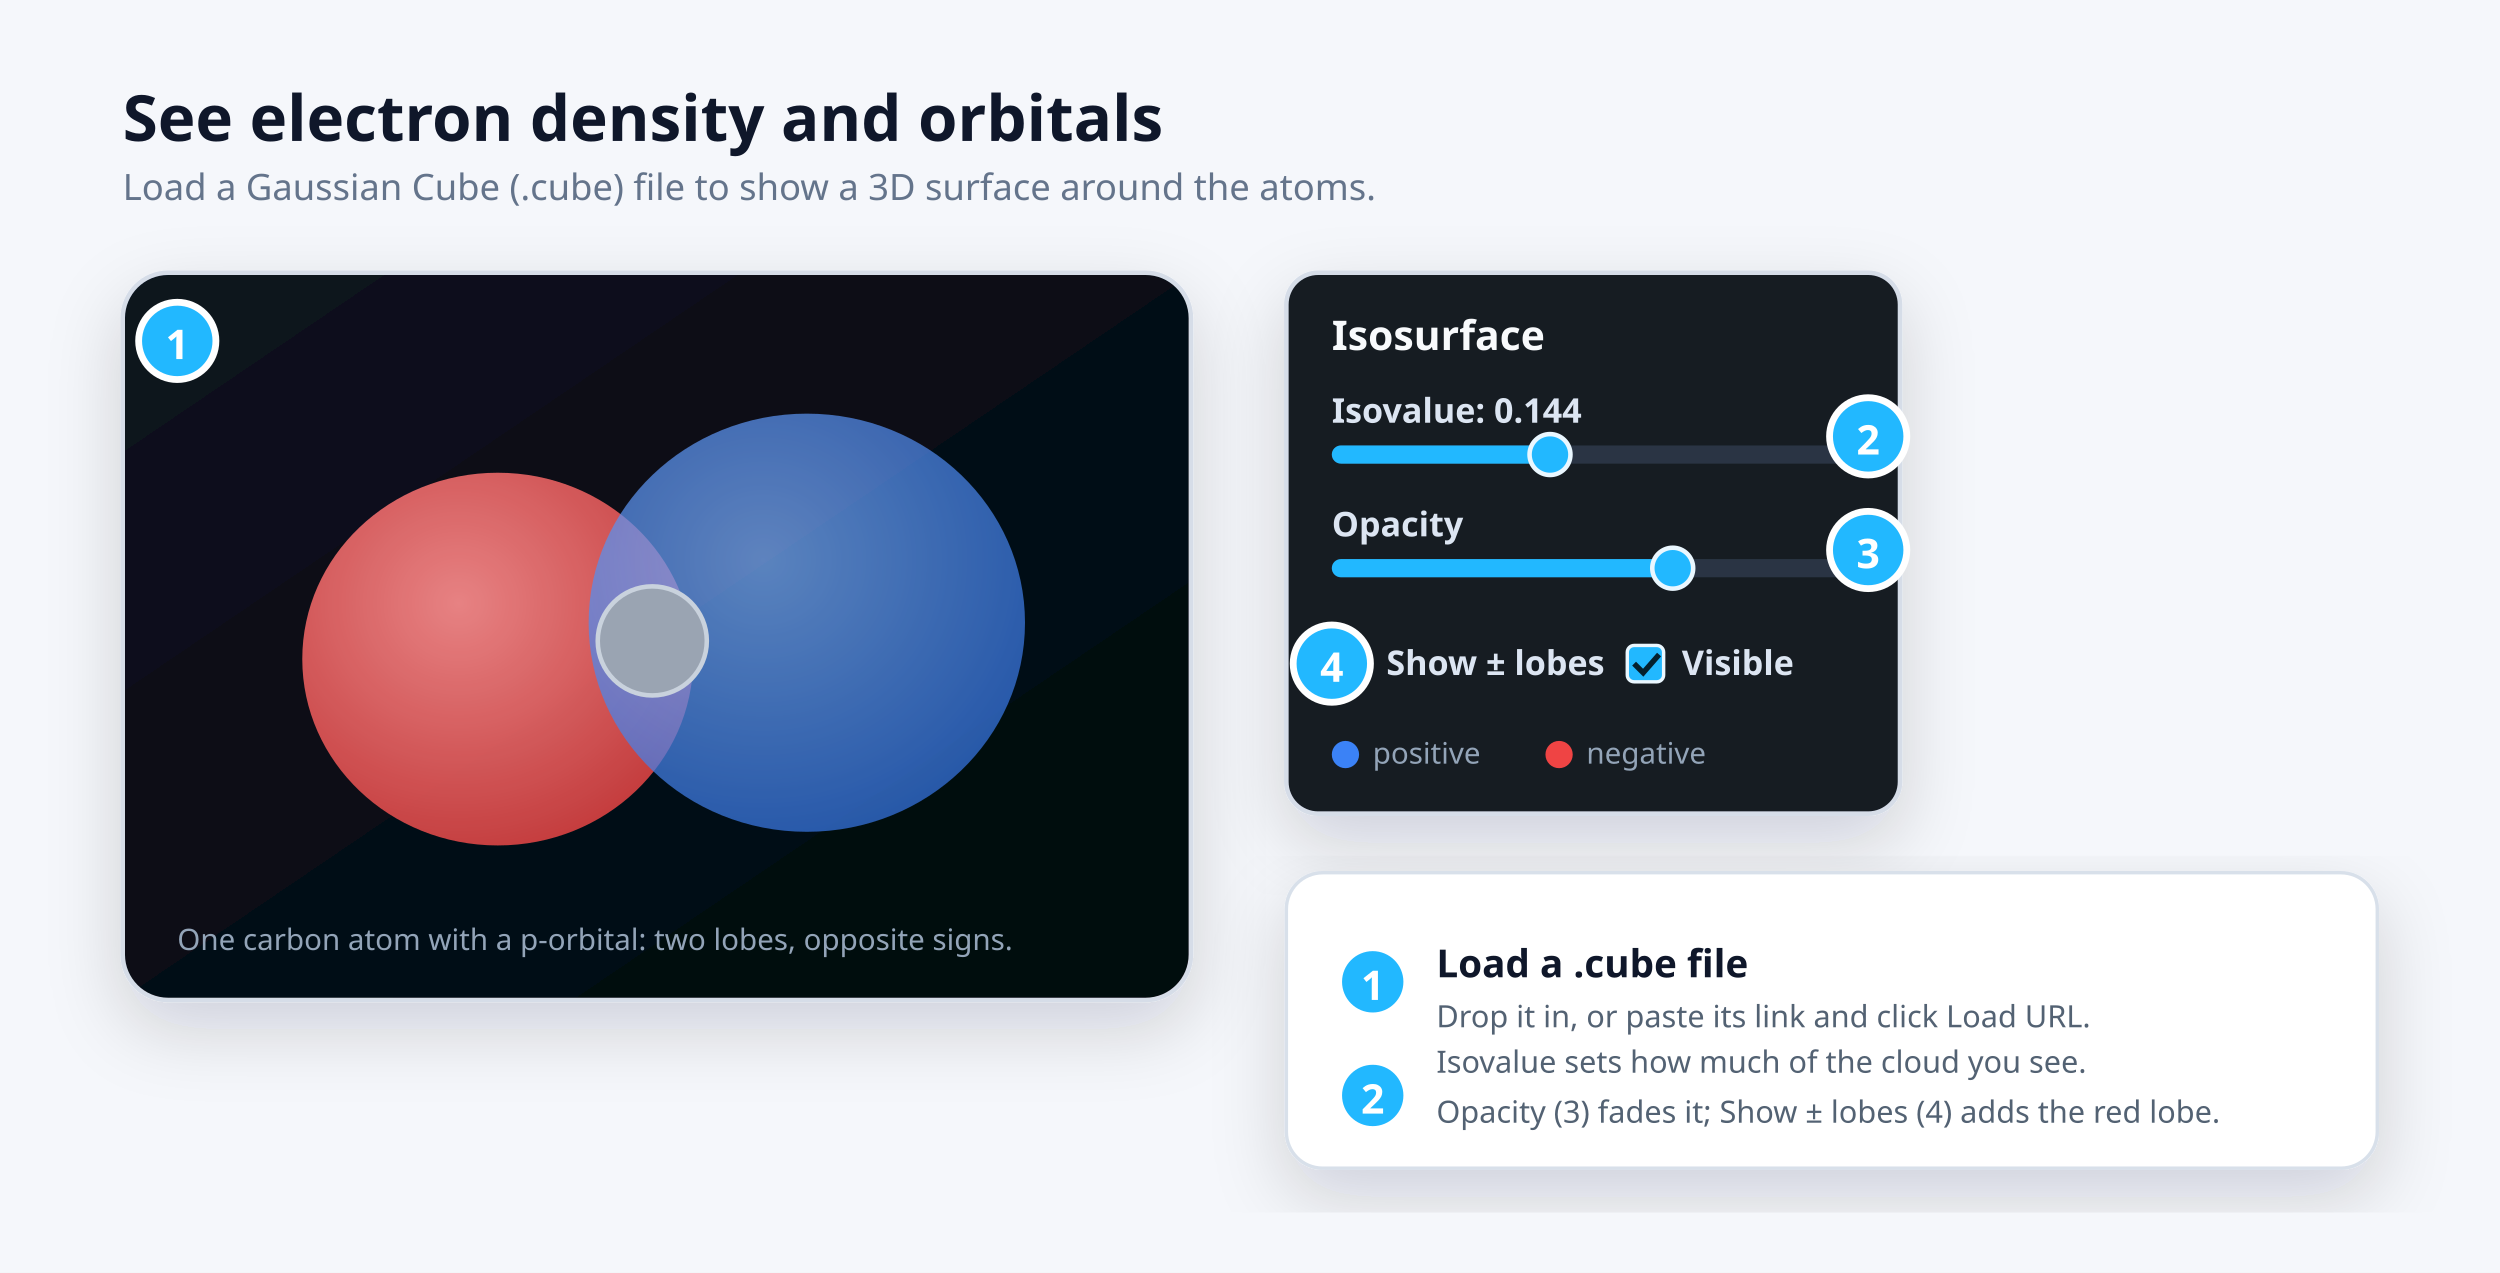
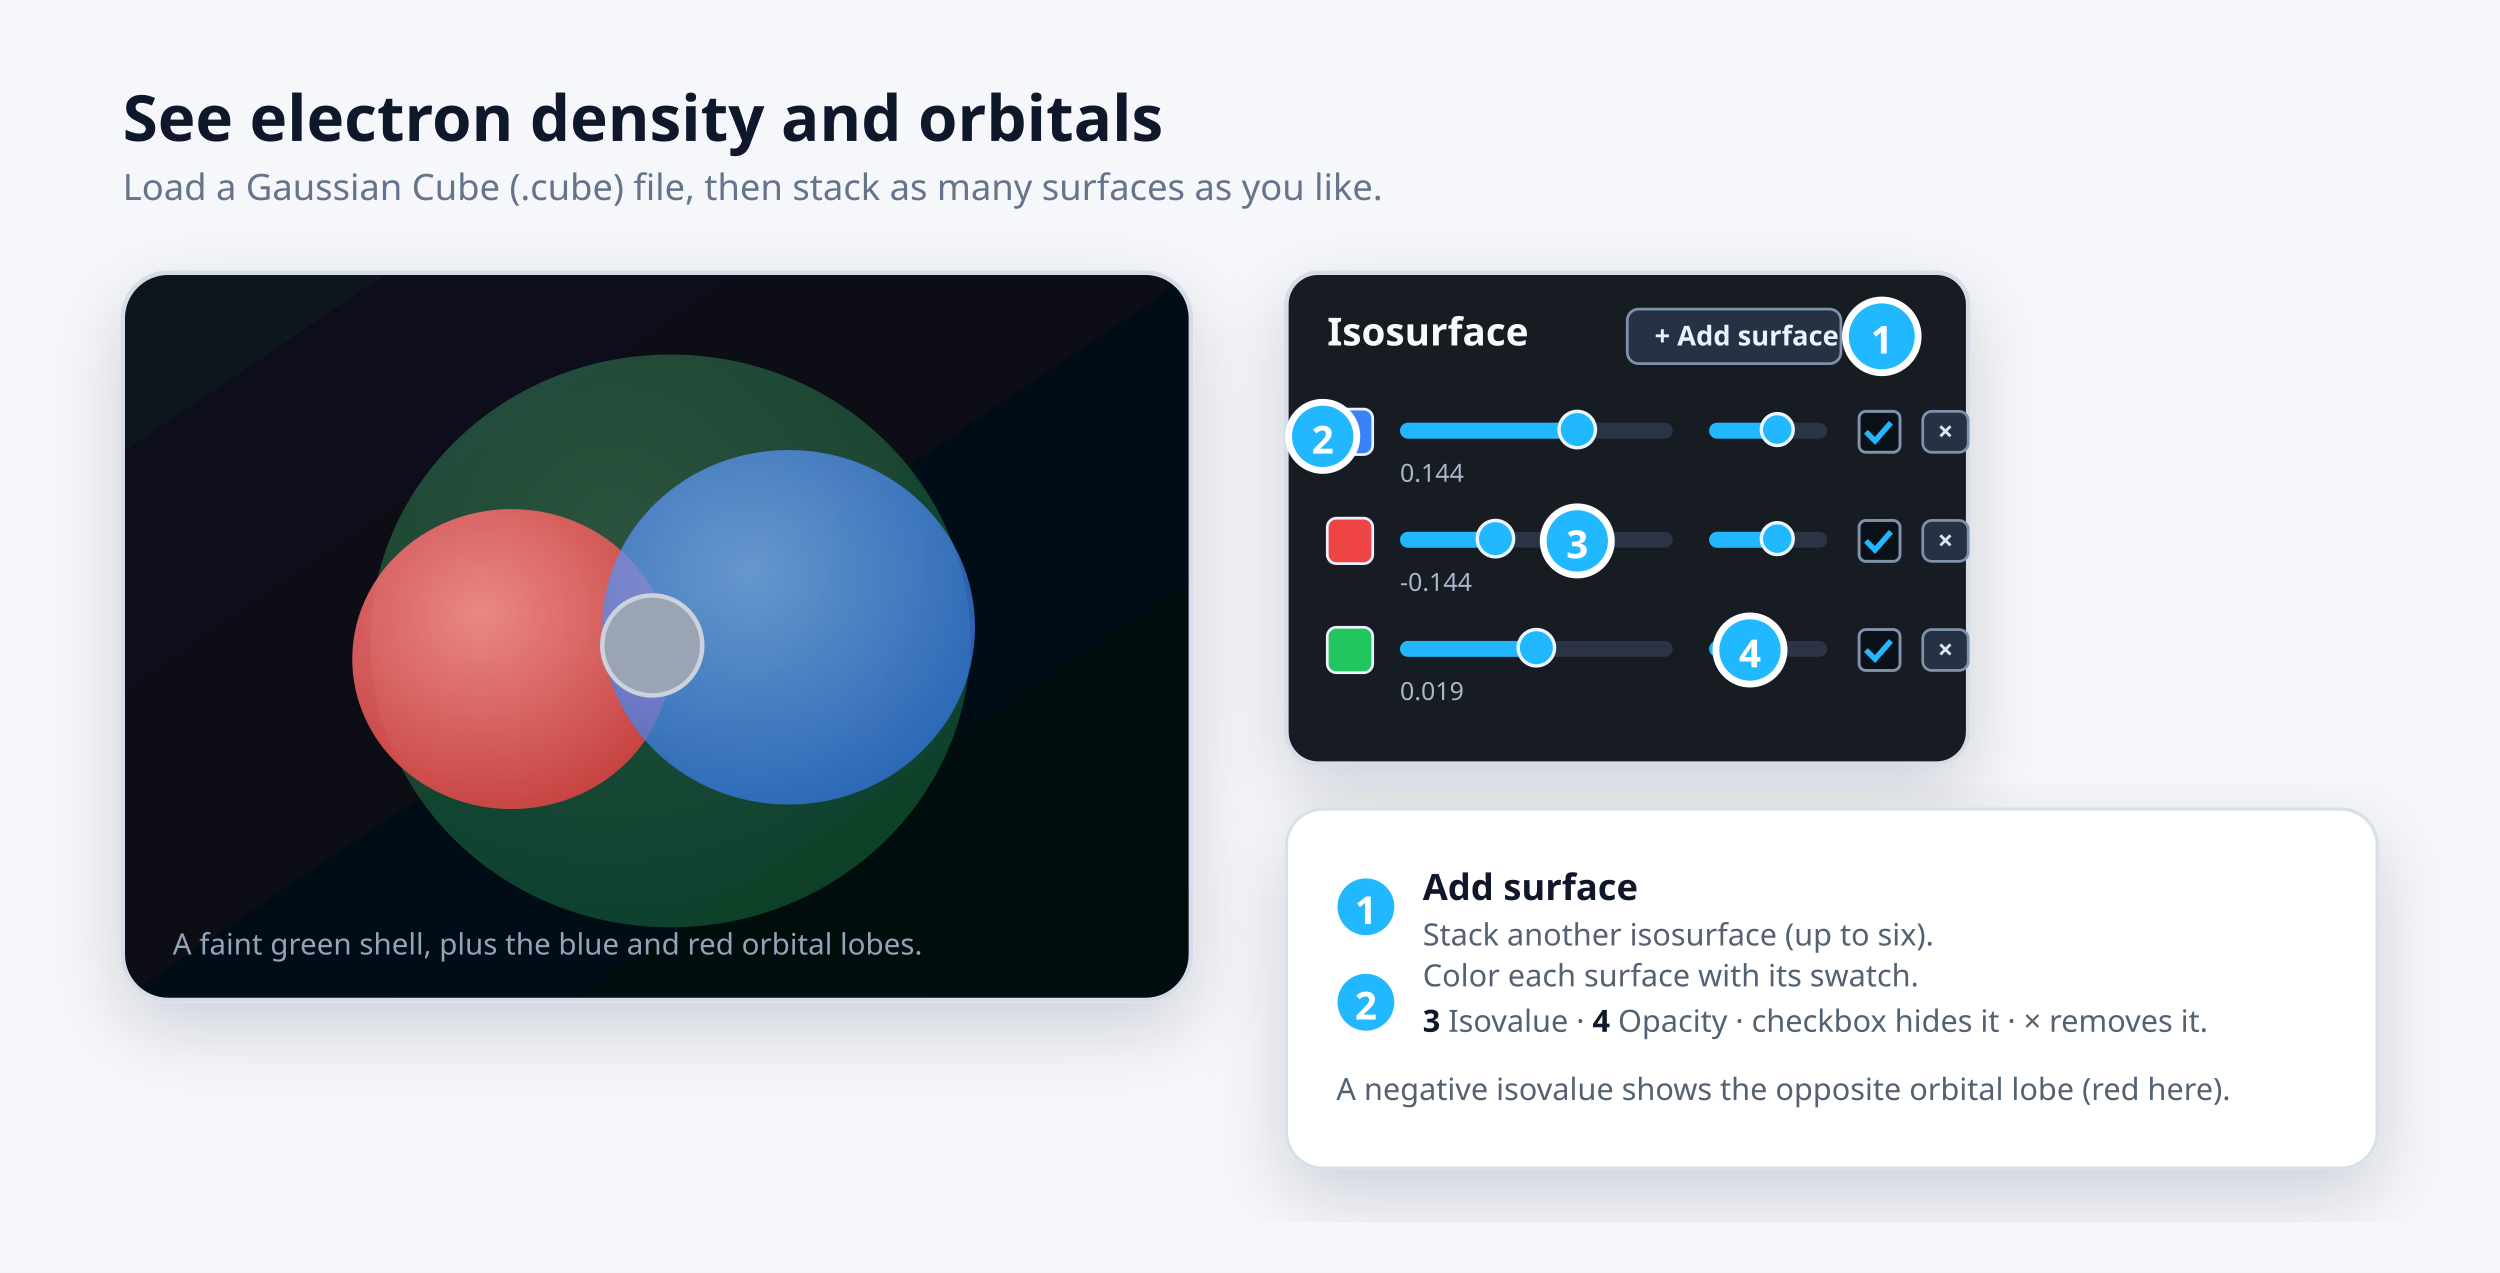
<svg xmlns="http://www.w3.org/2000/svg" width="1100" height="560" viewBox="0 0 1100 560" role="img" aria-labelledby="title desc">
  <defs>
    <filter id="shadow" x="-15%" y="-15%" width="130%" height="130%">
      <feDropShadow dx="0" dy="12" stdDeviation="16" flood-color="#0b1220" flood-opacity="0.16" />
    </filter>
    <linearGradient id="screen" x1="0" y1="0" x2="1" y2="1">
      <stop offset="0" stop-color="#08131f" />
      <stop offset="1" stop-color="#05070c" />
    </linearGradient>
    <radialGradient id="posLobe" cx="0.4" cy="0.35" r="0.75">
      <stop offset="0" stop-color="#7db0ff" />
      <stop offset="1" stop-color="#2f6fe0" />
    </radialGradient>
    <radialGradient id="negLobe" cx="0.4" cy="0.35" r="0.75">
      <stop offset="0" stop-color="#ff8f8f" />
      <stop offset="1" stop-color="#d63b3b" />
    </radialGradient>
+     <radialGradient id="outLobe" cx="0.4" cy="0.3" r="0.8">
+       <stop offset="0" stop-color="#63d68a" />
+       <stop offset="1" stop-color="#1f9d54" />
+     </radialGradient>
    <style>
      .page { fill: #f5f7fb; }
      .screen { fill: url(#screen); stroke: #d6dde8; stroke-width: 2; filter: url(#shadow); }
      .mock { fill: #151b24; stroke: #d6dde8; stroke-width: 2; filter: url(#shadow); }
-       .label { fill: #dce5f2; font: 700 15px system-ui, sans-serif; }
-       .heading { fill: #f8fafc; font: 800 18px system-ui, sans-serif; }
+       .heading { fill: #f8fafc; font: 800 17px system-ui, sans-serif; }
+       .addBtn { fill: #263244; stroke: #7f92aa; stroke-width: 1.2; }
+       .addText { fill: #eaf2ff; font: 700 12px system-ui, sans-serif; }
+       .readout { fill: #aab7c8; font: 11px system-ui, sans-serif; }
      .muted { fill: #93a4b8; font: 13px system-ui, sans-serif; }
      .track { fill: #2a3444; }
      .fill { fill: #22b8ff; }
-       .knob { fill: #22b8ff; stroke: #eaf7ff; stroke-width: 2; }
-       .check { fill: #22b8ff; stroke: #eaf7ff; stroke-width: 1.5; }
+       .knob { fill: #22b8ff; stroke: #eaf7ff; stroke-width: 1.5; }
+       .swatch { stroke: #eaf2ff; stroke-width: 1.2; }
+       .box { fill: #0b1119; stroke: #7f92aa; stroke-width: 1.3; }
+       .rm { fill: #263244; stroke: #7f92aa; stroke-width: 1.2; }
+       .rmText { fill: #dce5f2; font: 700 12px system-ui, sans-serif; text-anchor: middle; }
      .badge { fill: #22b8ff; stroke: #ffffff; stroke-width: 3; }
-       .badgeText { fill: white; font: 800 18px system-ui, sans-serif; text-anchor: middle; dominant-baseline: central; }
+       .badgeText { fill: white; font: 800 17px system-ui, sans-serif; text-anchor: middle; dominant-baseline: central; }
      .legendCard { fill: #ffffff; stroke: #d8e0ea; stroke-width: 1.5; filter: url(#shadow); }
-       .legendTitle { fill: #0f172a; font: 800 17px system-ui, sans-serif; }
+       .legendTitle { fill: #0f172a; font: 800 16px system-ui, sans-serif; }
      .legendText { fill: #536273; font: 13.5px system-ui, sans-serif; }
-       .dotPos { fill: #3b82f6; }
-       .dotNeg { fill: #ef4444; }
    </style>
  </defs>
  <rect class="page" width="1100" height="560" />
  <text x="54" y="62" fill="#0f172a" style="font: 800 28px system-ui, sans-serif;">See electron density and orbitals</text>
-   <text x="54" y="88" fill="#64748b" style="font: 16px system-ui, sans-serif;">Load a Gaussian Cube (.cube) file to show a 3D surface around the atoms.</text>
+   <text x="54" y="88" fill="#64748b" style="font: 16px system-ui, sans-serif;">Load a Gaussian Cube (.cube) file, then stack as many surfaces as you like.</text>
  <g transform="translate(54 120)">
    <rect class="screen" width="470" height="320" rx="20" />
-     <g transform="translate(235 160)">
-       <ellipse cx="-70" cy="10" rx="86" ry="82" fill="url(#negLobe)" opacity="0.9" />
-       <ellipse cx="66" cy="-6" rx="96" ry="92" fill="url(#posLobe)" opacity="0.72" />
-       <circle cx="-2" cy="2" r="24" fill="#9aa4b2" stroke="#c9d2dd" stroke-width="2" />
+     <g transform="translate(235 162)">
+       <ellipse cx="6" cy="0" rx="132" ry="126" fill="url(#outLobe)" opacity="0.35" />
+       <ellipse cx="-64" cy="8" rx="70" ry="66" fill="url(#negLobe)" opacity="0.9" />
+       <ellipse cx="58" cy="-6" rx="82" ry="78" fill="url(#posLobe)" opacity="0.75" />
+       <circle cx="-2" cy="2" r="22" fill="#9aa4b2" stroke="#c9d2dd" stroke-width="2" />
    </g>
-     <text class="muted" x="24" y="298">One carbon atom with a p-orbital: two lobes, opposite signs.</text>
+     <text class="muted" x="22" y="300">A faint green shell, plus the blue and red orbital lobes.</text>
  </g>
  <g transform="translate(566 120)">
-     <rect class="mock" width="270" height="238" rx="14" />
-     <text class="heading" x="20" y="34">Isosurface</text>
-     <text class="label" x="20" y="66">Isovalue: 0.144</text>
-     <rect class="track" x="20" y="76" width="230" height="8" rx="4" />
-     <rect class="fill" x="20" y="76" width="96" height="8" rx="4" />
-     <circle class="knob" cx="116" cy="80" r="9" />
-     <circle class="badge" cx="256" cy="72" r="17" />
-     <text class="badgeText" x="256" y="73">2</text>
-     <text class="label" x="20" y="116">Opacity</text>
-     <rect class="track" x="20" y="126" width="230" height="8" rx="4" />
-     <rect class="fill" x="20" y="126" width="150" height="8" rx="4" />
-     <circle class="knob" cx="170" cy="130" r="9" />
-     <circle class="badge" cx="256" cy="122" r="17" />
-     <text class="badgeText" x="256" y="123">3</text>
-     <rect class="check" x="20" y="164" width="16" height="16" rx="3" />
-     <path d="M23 172 l4 4 l7 -8" fill="none" stroke="#04202e" stroke-width="2.4" />
-     <text class="label" x="44" y="177">Show ± lobes</text>
-     <rect class="check" x="150" y="164" width="16" height="16" rx="3" />
-     <path d="M153 172 l4 4 l7 -8" fill="none" stroke="#04202e" stroke-width="2.4" />
-     <text class="label" x="174" y="177">Visible</text>
-     <circle class="badge" cx="20" cy="172" r="17" />
-     <text class="badgeText" x="20" y="173">4</text>
-     <circle class="dotPos" cx="26" cy="212" r="6" />
-     <text class="muted" x="38" y="216">positive</text>
-     <circle class="dotNeg" cx="120" cy="212" r="6" />
-     <text class="muted" x="132" y="216">negative</text>
+     <rect class="mock" width="300" height="216" rx="14" />
+     <text class="heading" x="18" y="32">Isosurface</text>
+     <rect class="addBtn" x="150" y="16" width="94" height="24" rx="5" />
+     <text class="addText" x="162" y="32">+ Add surface</text>
+     <circle class="badge" cx="262" cy="28" r="16" />
+     <text class="badgeText" x="262" y="29">1</text>
+     <g transform="translate(18 58)">
+       <rect class="swatch" x="0" y="2" width="20" height="20" rx="4" fill="#3b82f6" />
+       <rect class="track" x="32" y="8" width="120" height="7" rx="3.5" />
+       <rect class="fill" x="32" y="8" width="78" height="7" rx="3.5" />
+       <circle class="knob" cx="110" cy="11" r="8" />
+       <text class="readout" x="32" y="34">0.144</text>
+       <rect class="track" x="168" y="8" width="52" height="7" rx="3.5" />
+       <rect class="fill" x="168" y="8" width="30" height="7" rx="3.5" />
+       <circle class="knob" cx="198" cy="11" r="7" />
+       <rect class="box" x="234" y="3" width="18" height="18" rx="3" />
+       <path d="M237 12 l4 4 l7 -8" fill="none" stroke="#22b8ff" stroke-width="2.4" />
+       <rect class="rm" x="262" y="3" width="20" height="18" rx="4" />
+       <text class="rmText" x="272" y="16">×</text>
+     </g>
+     <g transform="translate(18 106)">
+       <rect class="swatch" x="0" y="2" width="20" height="20" rx="4" fill="#ef4444" />
+       <rect class="track" x="32" y="8" width="120" height="7" rx="3.5" />
+       <rect class="fill" x="32" y="8" width="42" height="7" rx="3.5" />
+       <circle class="knob" cx="74" cy="11" r="8" />
+       <text class="readout" x="32" y="34">-0.144</text>
+       <rect class="track" x="168" y="8" width="52" height="7" rx="3.5" />
+       <rect class="fill" x="168" y="8" width="30" height="7" rx="3.5" />
+       <circle class="knob" cx="198" cy="11" r="7" />
+       <rect class="box" x="234" y="3" width="18" height="18" rx="3" />
+       <path d="M237 12 l4 4 l7 -8" fill="none" stroke="#22b8ff" stroke-width="2.4" />
+       <rect class="rm" x="262" y="3" width="20" height="18" rx="4" />
+       <text class="rmText" x="272" y="16">×</text>
+     </g>
+     <g transform="translate(18 154)">
+       <rect class="swatch" x="0" y="2" width="20" height="20" rx="4" fill="#22c55e" />
+       <rect class="track" x="32" y="8" width="120" height="7" rx="3.5" />
+       <rect class="fill" x="32" y="8" width="60" height="7" rx="3.5" />
+       <circle class="knob" cx="92" cy="11" r="8" />
+       <text class="readout" x="32" y="34">0.019</text>
+       <rect class="track" x="168" y="8" width="52" height="7" rx="3.5" />
+       <rect class="fill" x="168" y="8" width="16" height="7" rx="3.5" />
+       <circle class="knob" cx="184" cy="11" r="7" />
+       <rect class="box" x="234" y="3" width="18" height="18" rx="3" />
+       <path d="M237 12 l4 4 l7 -8" fill="none" stroke="#22b8ff" stroke-width="2.4" />
+       <rect class="rm" x="262" y="3" width="20" height="18" rx="4" />
+       <text class="rmText" x="272" y="16">×</text>
+     </g>
+     <circle class="badge" cx="16" cy="72" r="15" />
+     <text class="badgeText" x="16" y="73">2</text>
+     <circle class="badge" cx="128" cy="118" r="15" />
+     <text class="badgeText" x="128" y="119">3</text>
+     <circle class="badge" cx="204" cy="166" r="15" />
+     <text class="badgeText" x="204" y="167">4</text>
  </g>
-   <g transform="translate(566 384)">
-     <rect class="legendCard" width="480" height="130" rx="16" />
-     <g transform="translate(24 34)">
-       <circle class="badge" cx="14" cy="14" r="15" />
-       <text class="badgeText" x="14" y="15">1</text>
-       <text class="legendTitle" x="42" y="12">Load a .cube file</text>
-       <text class="legendText" x="42" y="34">Drop it in, or paste its link and click Load URL.</text>
+   <g transform="translate(566 356)">
+     <rect class="legendCard" width="480" height="158" rx="16" />
+     <g transform="translate(22 30)">
+       <circle class="badge" cx="13" cy="13" r="14" />
+       <text class="badgeText" x="13" y="14">1</text>
+       <text class="legendTitle" x="38" y="10">Add surface</text>
+       <text class="legendText" x="38" y="30">Stack another isosurface (up to six).</text>
    </g>
-     <g transform="translate(24 84)">
-       <circle class="badge" cx="14" cy="14" r="15" />
-       <text class="badgeText" x="14" y="15">2</text>
-       <text class="legendText" x="42" y="4">Isovalue sets how much of the cloud you see.</text>
-       <text class="legendText" x="42" y="26">Opacity (3) fades it; Show ± lobes (4) adds the red lobe.</text>
+     <g transform="translate(22 72)">
+       <circle class="badge" cx="13" cy="13" r="14" />
+       <text class="badgeText" x="13" y="14">2</text>
+       <text class="legendText" x="38" y="6">Color each surface with its swatch.</text>
+       <text class="legendText" x="38" y="26">
+         <tspan font-weight="700" fill="#0f172a">3</tspan> Isovalue · <tspan font-weight="700" fill="#0f172a">4</tspan> Opacity · checkbox hides it · × removes it.</text>
+     </g>
+     <g transform="translate(22 122)">
+       <text class="legendText" x="0" y="6">A negative isovalue shows the opposite orbital lobe (red here).</text>
    </g>
  </g>
-   <circle class="badge" cx="78" cy="150" r="17" />
-   <text class="badgeText" x="78" y="151">1</text>
</svg>
